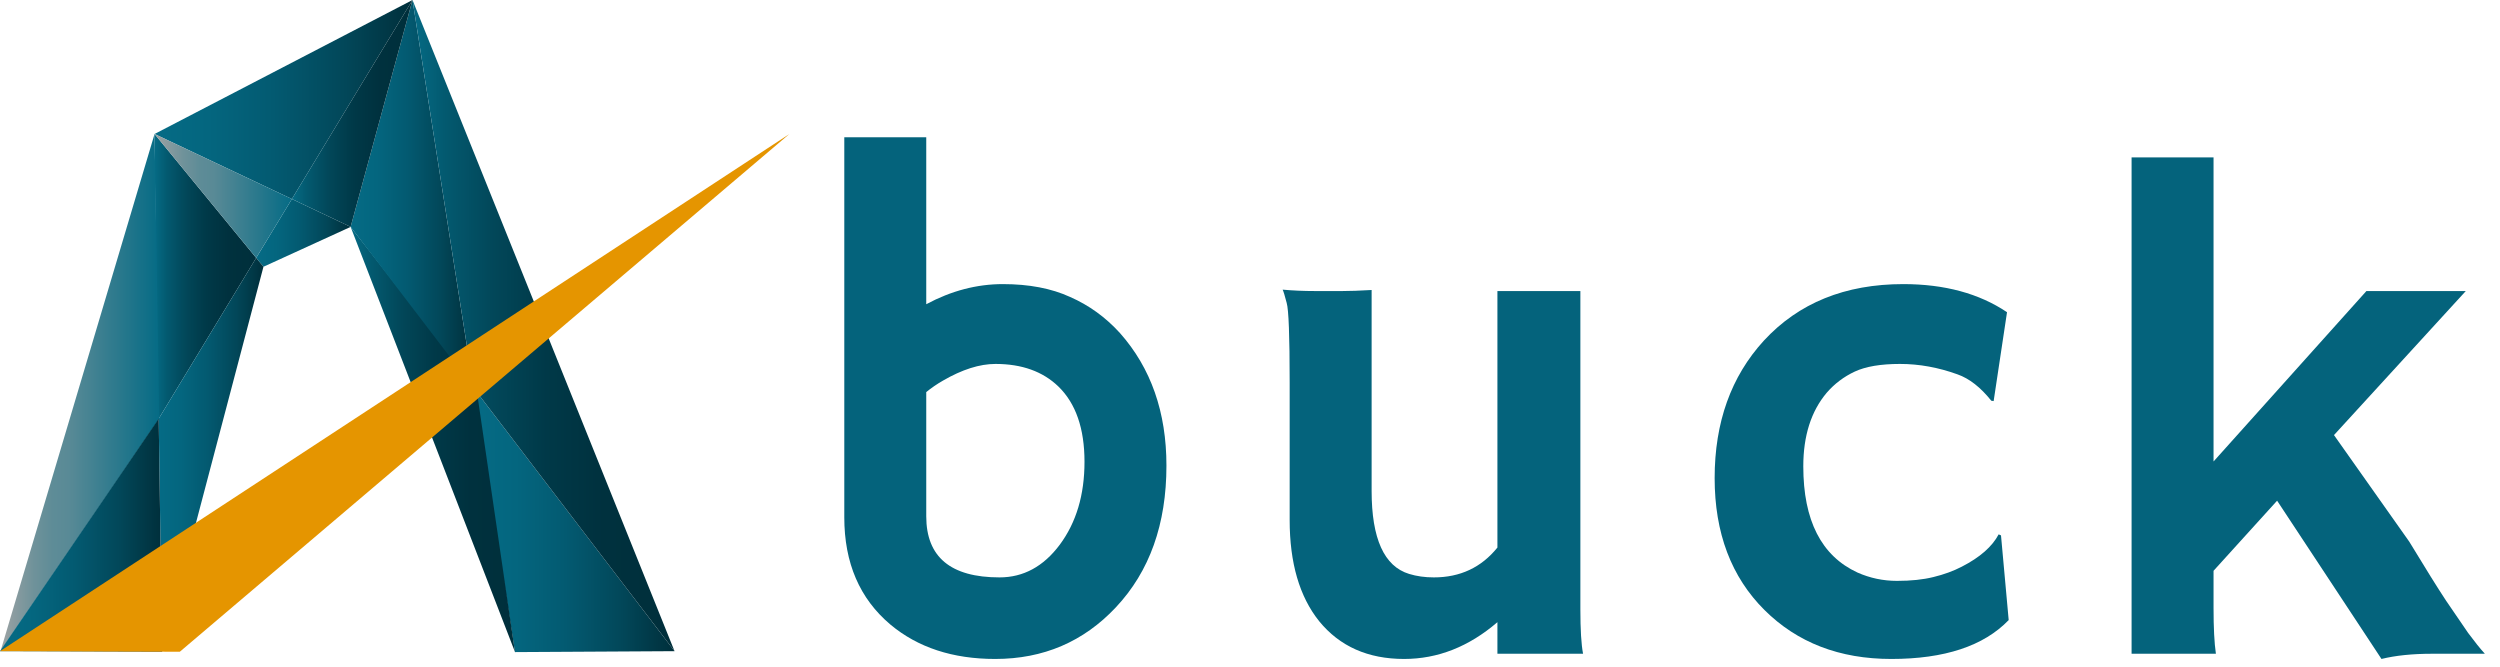
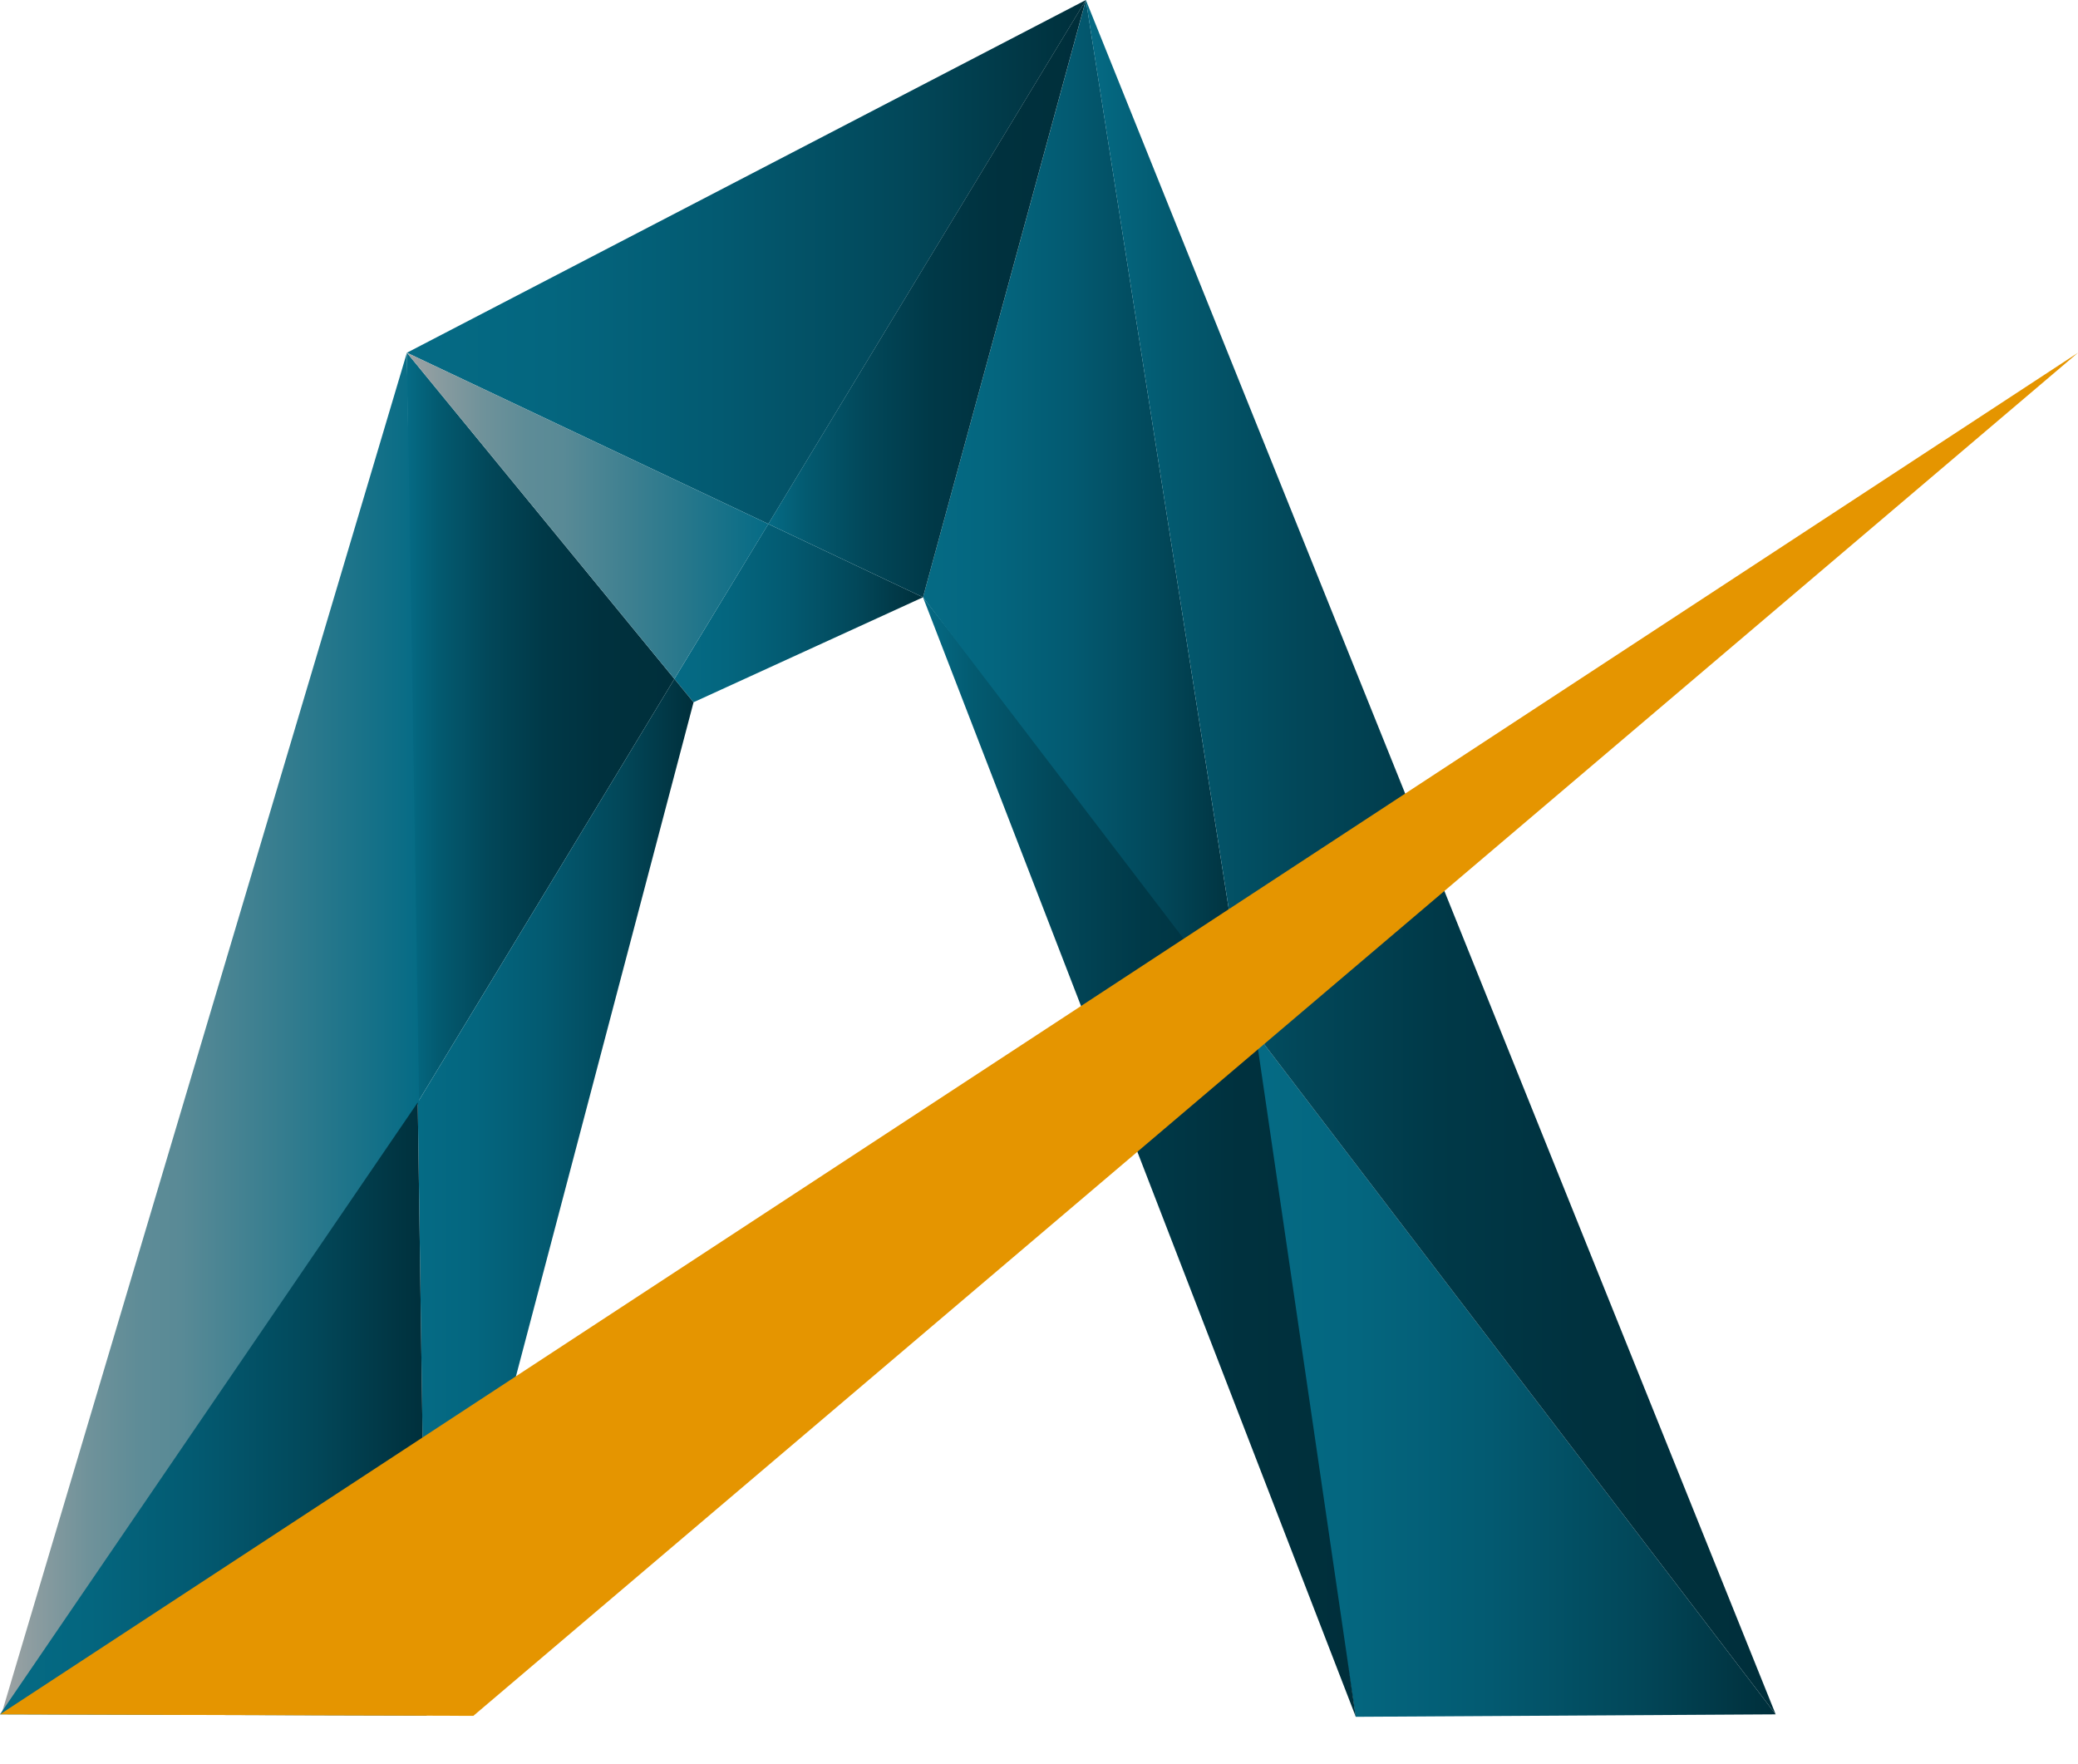
- <svg xmlns="http://www.w3.org/2000/svg" width="120" height="32" viewBox="0 0 120 32" fill="none">
-   <path d="M7.419 6.431L7.543 20.222L12.297 12.378L7.419 6.431Z" fill="url(#paint0_linear_1121_37389)" />
-   <path d="M12.297 12.378L12.647 12.804L16.831 10.89L14.01 9.553L12.297 12.378Z" fill="url(#paint1_linear_1121_37389)" />
-   <path d="M7.617 20.099L7.778 31.278L12.646 12.804L12.297 12.378L7.617 20.099Z" fill="url(#paint2_linear_1121_37389)" />
-   <path d="M19.8 0L7.419 6.431L14.01 9.553L19.8 0Z" fill="url(#paint3_linear_1121_37389)" />
-   <path d="M0.025 31.256L7.642 20.099L7.419 6.431L0.025 31.256Z" fill="url(#paint4_linear_1121_37389)" />
-   <path d="M14.01 9.553L7.419 6.431L12.297 12.378L14.01 9.553Z" fill="url(#paint5_linear_1121_37389)" />
-   <path d="M22.727 18.613L24.721 31.301L32.378 31.256L22.727 18.613Z" fill="url(#paint6_linear_1121_37389)" />
-   <path d="M16.83 10.89L24.721 31.301L22.862 18.605L16.83 10.89Z" fill="url(#paint7_linear_1121_37389)" />
-   <path d="M19.8 0L16.83 10.89L22.727 18.613L19.8 0Z" fill="url(#paint8_linear_1121_37389)" />
-   <path d="M14.009 9.553L16.83 10.89L19.8 0L14.009 9.553Z" fill="url(#paint9_linear_1121_37389)" />
-   <path d="M32.378 31.256L19.8 0L22.727 18.613L32.378 31.256Z" fill="url(#paint10_linear_1121_37389)" />
-   <path d="M7.617 20.099L0 31.256L7.779 31.278L7.617 20.099Z" fill="url(#paint11_linear_1121_37389)" />
-   <path d="M37.891 6.431L0 31.256L8.631 31.284" fill="#E59500" />
-   <path d="M44.46 14.603C45.659 13.959 46.885 13.637 48.138 13.637C49.39 13.637 50.466 13.842 51.365 14.254C52.275 14.653 53.072 15.231 53.758 15.986C55.246 17.663 55.989 19.785 55.989 22.351C55.989 25.16 55.181 27.426 53.565 29.148C52.013 30.803 50.081 31.63 47.768 31.63C45.734 31.63 44.059 31.081 42.742 29.981C41.265 28.737 40.526 27.021 40.526 24.833V6.59H44.46V14.603ZM44.46 24.783C44.46 26.738 45.633 27.715 47.977 27.715C49.122 27.715 50.086 27.193 50.867 26.149C51.66 25.083 52.056 23.756 52.056 22.167C52.056 20.568 51.638 19.363 50.803 18.552C50.054 17.83 49.048 17.469 47.784 17.469C47.024 17.469 46.184 17.735 45.263 18.269C44.974 18.435 44.707 18.619 44.46 18.819V24.783Z" fill="#04637C" />
-   <path d="M71.876 29.864C70.506 31.042 69.013 31.63 67.396 31.63C65.662 31.63 64.302 31.025 63.317 29.814C62.375 28.637 61.904 27.021 61.904 24.966V18.352C61.904 16.131 61.856 14.859 61.76 14.537C61.674 14.203 61.61 13.992 61.567 13.903C62.06 13.948 62.573 13.97 63.109 13.97H64.441C64.795 13.97 65.26 13.954 65.838 13.92V23.567C65.838 25.855 66.438 27.182 67.637 27.548C68.001 27.66 68.397 27.715 68.825 27.715C70.088 27.715 71.105 27.237 71.876 26.282V13.97H75.858V29.248C75.858 30.225 75.901 30.936 75.987 31.38H71.876V29.864Z" fill="#04637C" />
-   <path d="M96.417 29.764C95.218 31.008 93.34 31.63 90.781 31.63C88.298 31.63 86.269 30.847 84.695 29.281C83.1 27.693 82.303 25.582 82.303 22.95C82.303 20.273 83.09 18.074 84.663 16.353C86.333 14.542 88.565 13.637 91.359 13.637C93.34 13.637 94.999 14.087 96.337 14.986L95.695 19.252L95.582 19.235C95.068 18.591 94.528 18.169 93.96 17.969C93.04 17.636 92.119 17.469 91.199 17.469C90.278 17.469 89.555 17.591 89.031 17.835C88.506 18.08 88.057 18.419 87.682 18.852C86.933 19.74 86.558 20.918 86.558 22.384C86.558 24.983 87.425 26.682 89.159 27.482C89.759 27.748 90.391 27.882 91.054 27.882C91.728 27.882 92.312 27.821 92.804 27.698C93.308 27.576 93.763 27.41 94.169 27.199C95.036 26.754 95.625 26.238 95.936 25.649L96.048 25.699L96.417 29.764Z" fill="#04637C" />
-   <path d="M106.25 29.181C106.25 30.136 106.288 30.869 106.363 31.38H102.316V7.556H106.25V22.151L113.588 13.97H118.358L112.031 20.884L115.644 25.999C116.425 27.287 117.014 28.232 117.41 28.831L118.47 30.381C118.791 30.814 119.059 31.147 119.273 31.38H116.736C115.794 31.38 114.985 31.464 114.311 31.63L109.301 24.033L106.25 27.398V29.181Z" fill="#04637C" />
+ <svg xmlns="http://www.w3.org/2000/svg" width="33" height="28" viewBox="0 0 33 28" fill="none">
+   <path d="M6.462 5.601L6.569 17.612L10.71 10.78L6.462 5.601Z" fill="url(#paint0_linear_1307_22023)" />
+   <path d="M10.71 10.78L11.014 11.151L14.658 9.484L12.201 8.32L10.71 10.78Z" fill="url(#paint1_linear_1307_22023)" />
+   <path d="M6.634 17.505L6.774 27.241L11.014 11.152L10.71 10.78L6.634 17.505Z" fill="url(#paint2_linear_1307_22023)" />
+   <path d="M17.245 0L6.462 5.601L12.202 8.32L17.245 0Z" fill="url(#paint3_linear_1307_22023)" />
+   <path d="M0.022 27.222L6.656 17.505L6.462 5.601L0.022 27.222Z" fill="url(#paint4_linear_1307_22023)" />
+   <path d="M12.202 8.32L6.462 5.601L10.71 10.78L12.202 8.32Z" fill="url(#paint5_linear_1307_22023)" />
+   <path d="M19.793 16.21L21.53 27.261L28.199 27.222L19.793 16.21Z" fill="url(#paint6_linear_1307_22023)" />
+   <path d="M14.658 9.484L21.531 27.261L19.911 16.203L14.658 9.484Z" fill="url(#paint7_linear_1307_22023)" />
+   <path d="M17.245 0L14.658 9.484L19.793 16.211L17.245 0Z" fill="url(#paint8_linear_1307_22023)" />
+   <path d="M12.201 8.32L14.658 9.484L17.244 0L12.201 8.32Z" fill="url(#paint9_linear_1307_22023)" />
+   <path d="M28.199 27.222L17.244 0L19.793 16.211L28.199 27.222Z" fill="url(#paint10_linear_1307_22023)" />
+   <path d="M6.634 17.505L0 27.222L6.775 27.241L6.634 17.505Z" fill="url(#paint11_linear_1307_22023)" />
+   <path d="M33 5.601L0 27.222L7.517 27.246" fill="#E59500" />
  <defs>
-     <linearGradient id="paint0_linear_1121_37389" x1="7.419" y1="13.326" x2="12.297" y2="13.326" gradientUnits="userSpaceOnUse">
+     <linearGradient id="paint0_linear_1307_22023" x1="6.462" y1="11.606" x2="10.71" y2="11.606" gradientUnits="userSpaceOnUse">
      <stop stop-color="#056B85" />
      <stop offset="0.12" stop-color="#035A70" />
      <stop offset="0.31" stop-color="#024759" />
      <stop offset="0.51" stop-color="#003948" />
      <stop offset="0.73" stop-color="#00313E" />
      <stop offset="1" stop-color="#002F3B" />
    </linearGradient>
-     <linearGradient id="paint1_linear_1121_37389" x1="12.297" y1="11.178" x2="16.831" y2="11.178" gradientUnits="userSpaceOnUse">
+     <linearGradient id="paint1_linear_1307_22023" x1="10.71" y1="9.735" x2="14.658" y2="9.735" gradientUnits="userSpaceOnUse">
      <stop stop-color="#056B85" />
      <stop offset="0.21" stop-color="#04667F" />
      <stop offset="0.46" stop-color="#035A71" />
      <stop offset="0.74" stop-color="#024759" />
      <stop offset="1" stop-color="#002F3B" />
    </linearGradient>
-     <linearGradient id="paint2_linear_1121_37389" x1="7.617" y1="21.828" x2="12.646" y2="21.828" gradientUnits="userSpaceOnUse">
+     <linearGradient id="paint2_linear_1307_22023" x1="6.634" y1="19.011" x2="11.014" y2="19.011" gradientUnits="userSpaceOnUse">
      <stop stop-color="#056B85" />
      <stop offset="0.21" stop-color="#04667F" />
      <stop offset="0.46" stop-color="#035A71" />
      <stop offset="0.74" stop-color="#024759" />
      <stop offset="1" stop-color="#002F3B" />
    </linearGradient>
-     <linearGradient id="paint3_linear_1121_37389" x1="7.419" y1="4.777" x2="19.8" y2="4.777" gradientUnits="userSpaceOnUse">
+     <linearGradient id="paint3_linear_1307_22023" x1="6.462" y1="4.16" x2="17.245" y2="4.16" gradientUnits="userSpaceOnUse">
      <stop stop-color="#056B85" />
      <stop offset="0.21" stop-color="#04667F" />
      <stop offset="0.46" stop-color="#035A71" />
      <stop offset="0.74" stop-color="#024759" />
      <stop offset="1" stop-color="#002F3B" />
    </linearGradient>
-     <linearGradient id="paint4_linear_1121_37389" x1="0.025" y1="18.843" x2="7.642" y2="18.843" gradientUnits="userSpaceOnUse">
+     <linearGradient id="paint4_linear_1307_22023" x1="0.022" y1="16.411" x2="6.656" y2="16.411" gradientUnits="userSpaceOnUse">
      <stop stop-color="#9EA3A4" />
      <stop offset="0.08" stop-color="#8B9CA0" />
      <stop offset="0.21" stop-color="#6F929A" />
      <stop offset="0.33" stop-color="#5E8C97" />
      <stop offset="0.43" stop-color="#598A96" />
      <stop offset="1" stop-color="#056B85" />
    </linearGradient>
-     <linearGradient id="paint5_linear_1121_37389" x1="7.419" y1="9.404" x2="14.01" y2="9.404" gradientUnits="userSpaceOnUse">
+     <linearGradient id="paint5_linear_1307_22023" x1="6.462" y1="8.19" x2="12.202" y2="8.19" gradientUnits="userSpaceOnUse">
      <stop stop-color="#9EA3A4" />
      <stop offset="0.08" stop-color="#8B9CA0" />
      <stop offset="0.21" stop-color="#6F929A" />
      <stop offset="0.33" stop-color="#5E8C97" />
      <stop offset="0.43" stop-color="#598A96" />
      <stop offset="1" stop-color="#056B85" />
    </linearGradient>
-     <linearGradient id="paint6_linear_1121_37389" x1="22.727" y1="24.957" x2="32.378" y2="24.957" gradientUnits="userSpaceOnUse">
+     <linearGradient id="paint6_linear_1307_22023" x1="19.793" y1="21.735" x2="28.199" y2="21.735" gradientUnits="userSpaceOnUse">
      <stop stop-color="#056B85" />
      <stop offset="0.21" stop-color="#04667F" />
      <stop offset="0.46" stop-color="#035A71" />
      <stop offset="0.74" stop-color="#024759" />
      <stop offset="1" stop-color="#002F3B" />
    </linearGradient>
-     <linearGradient id="paint7_linear_1121_37389" x1="16.83" y1="21.095" x2="24.721" y2="21.095" gradientUnits="userSpaceOnUse">
+     <linearGradient id="paint7_linear_1307_22023" x1="14.658" y1="18.373" x2="21.531" y2="18.373" gradientUnits="userSpaceOnUse">
      <stop stop-color="#056B85" />
      <stop offset="0.12" stop-color="#035A70" />
      <stop offset="0.31" stop-color="#024759" />
      <stop offset="0.51" stop-color="#003948" />
      <stop offset="0.73" stop-color="#00313E" />
      <stop offset="1" stop-color="#002F3B" />
    </linearGradient>
-     <linearGradient id="paint8_linear_1121_37389" x1="16.83" y1="9.307" x2="22.727" y2="9.307" gradientUnits="userSpaceOnUse">
+     <linearGradient id="paint8_linear_1307_22023" x1="14.658" y1="8.106" x2="19.793" y2="8.106" gradientUnits="userSpaceOnUse">
      <stop stop-color="#056B85" />
      <stop offset="0.21" stop-color="#04667F" />
      <stop offset="0.46" stop-color="#035A71" />
      <stop offset="0.74" stop-color="#024759" />
      <stop offset="1" stop-color="#002F3B" />
    </linearGradient>
-     <linearGradient id="paint9_linear_1121_37389" x1="14.009" y1="5.445" x2="19.8" y2="5.445" gradientUnits="userSpaceOnUse">
+     <linearGradient id="paint9_linear_1307_22023" x1="12.201" y1="4.742" x2="17.244" y2="4.742" gradientUnits="userSpaceOnUse">
      <stop stop-color="#056B85" />
      <stop offset="0.12" stop-color="#035A70" />
      <stop offset="0.31" stop-color="#024759" />
      <stop offset="0.51" stop-color="#003948" />
      <stop offset="0.73" stop-color="#00313E" />
      <stop offset="1" stop-color="#002F3B" />
    </linearGradient>
-     <linearGradient id="paint10_linear_1121_37389" x1="19.8" y1="15.628" x2="32.378" y2="15.628" gradientUnits="userSpaceOnUse">
+     <linearGradient id="paint10_linear_1307_22023" x1="17.244" y1="13.611" x2="28.199" y2="13.611" gradientUnits="userSpaceOnUse">
      <stop stop-color="#056B85" />
      <stop offset="0.12" stop-color="#035A70" />
      <stop offset="0.31" stop-color="#024759" />
      <stop offset="0.51" stop-color="#003948" />
      <stop offset="0.73" stop-color="#00313E" />
      <stop offset="1" stop-color="#002F3B" />
    </linearGradient>
-     <linearGradient id="paint11_linear_1121_37389" x1="0" y1="25.689" x2="7.779" y2="25.689" gradientUnits="userSpaceOnUse">
+     <linearGradient id="paint11_linear_1307_22023" x1="0" y1="22.373" x2="6.775" y2="22.373" gradientUnits="userSpaceOnUse">
      <stop stop-color="#056B85" />
      <stop offset="0.21" stop-color="#04667F" />
      <stop offset="0.46" stop-color="#035A71" />
      <stop offset="0.74" stop-color="#024759" />
      <stop offset="1" stop-color="#002F3B" />
    </linearGradient>
  </defs>
</svg>
